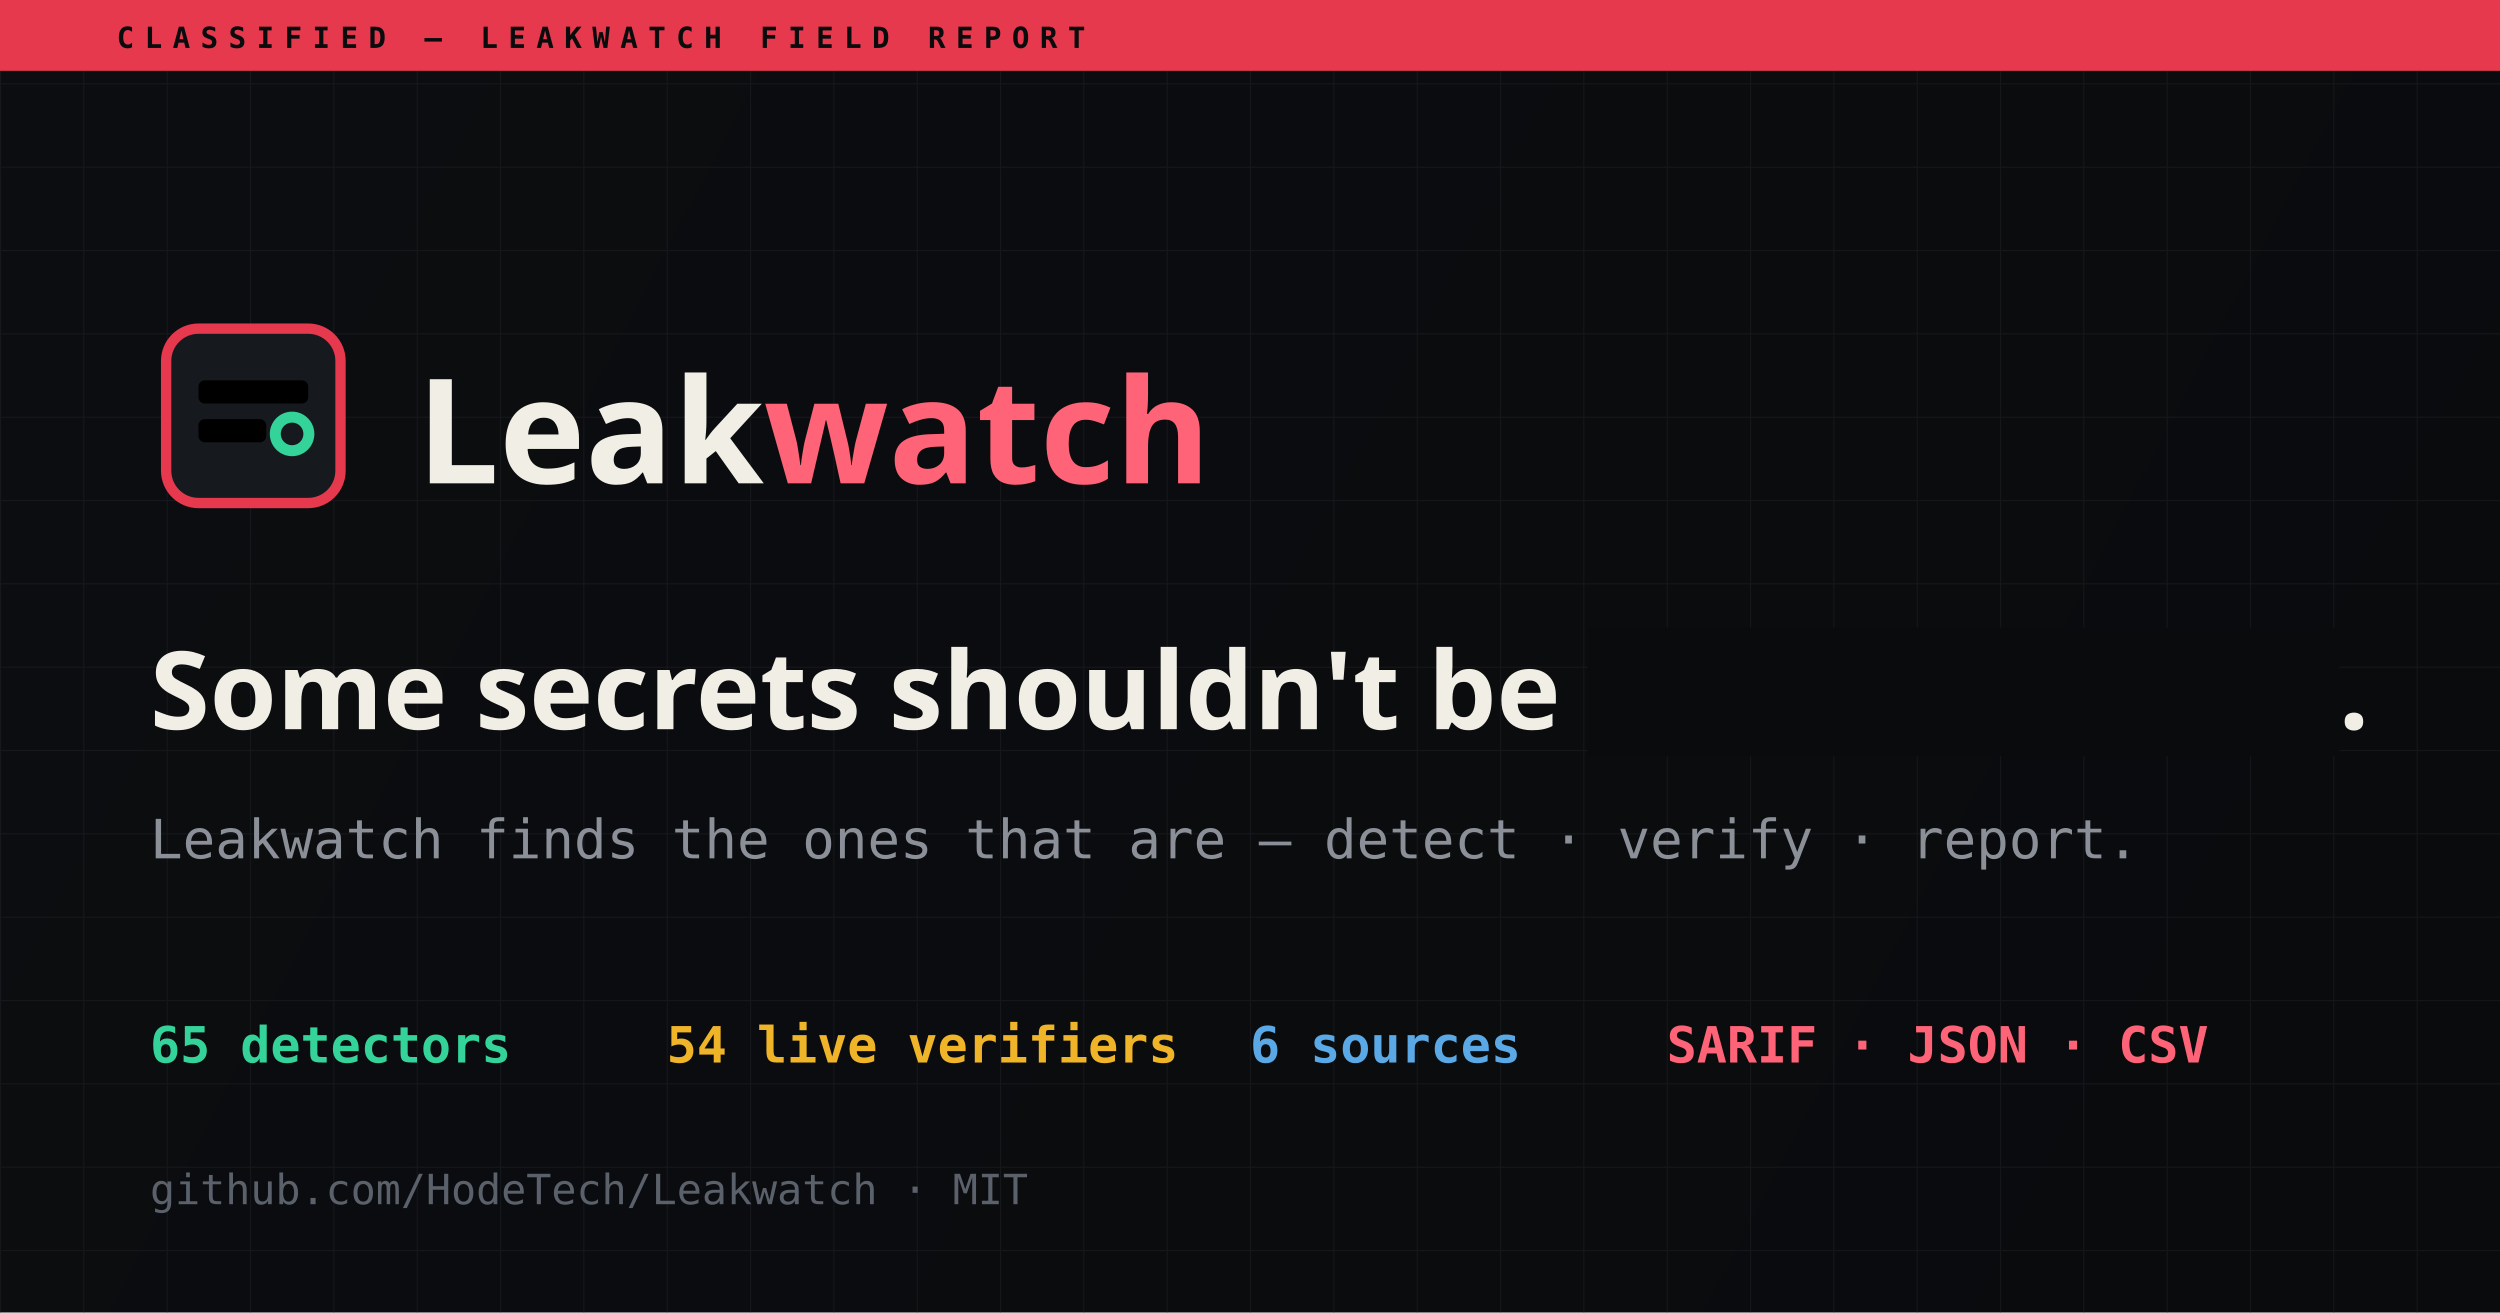
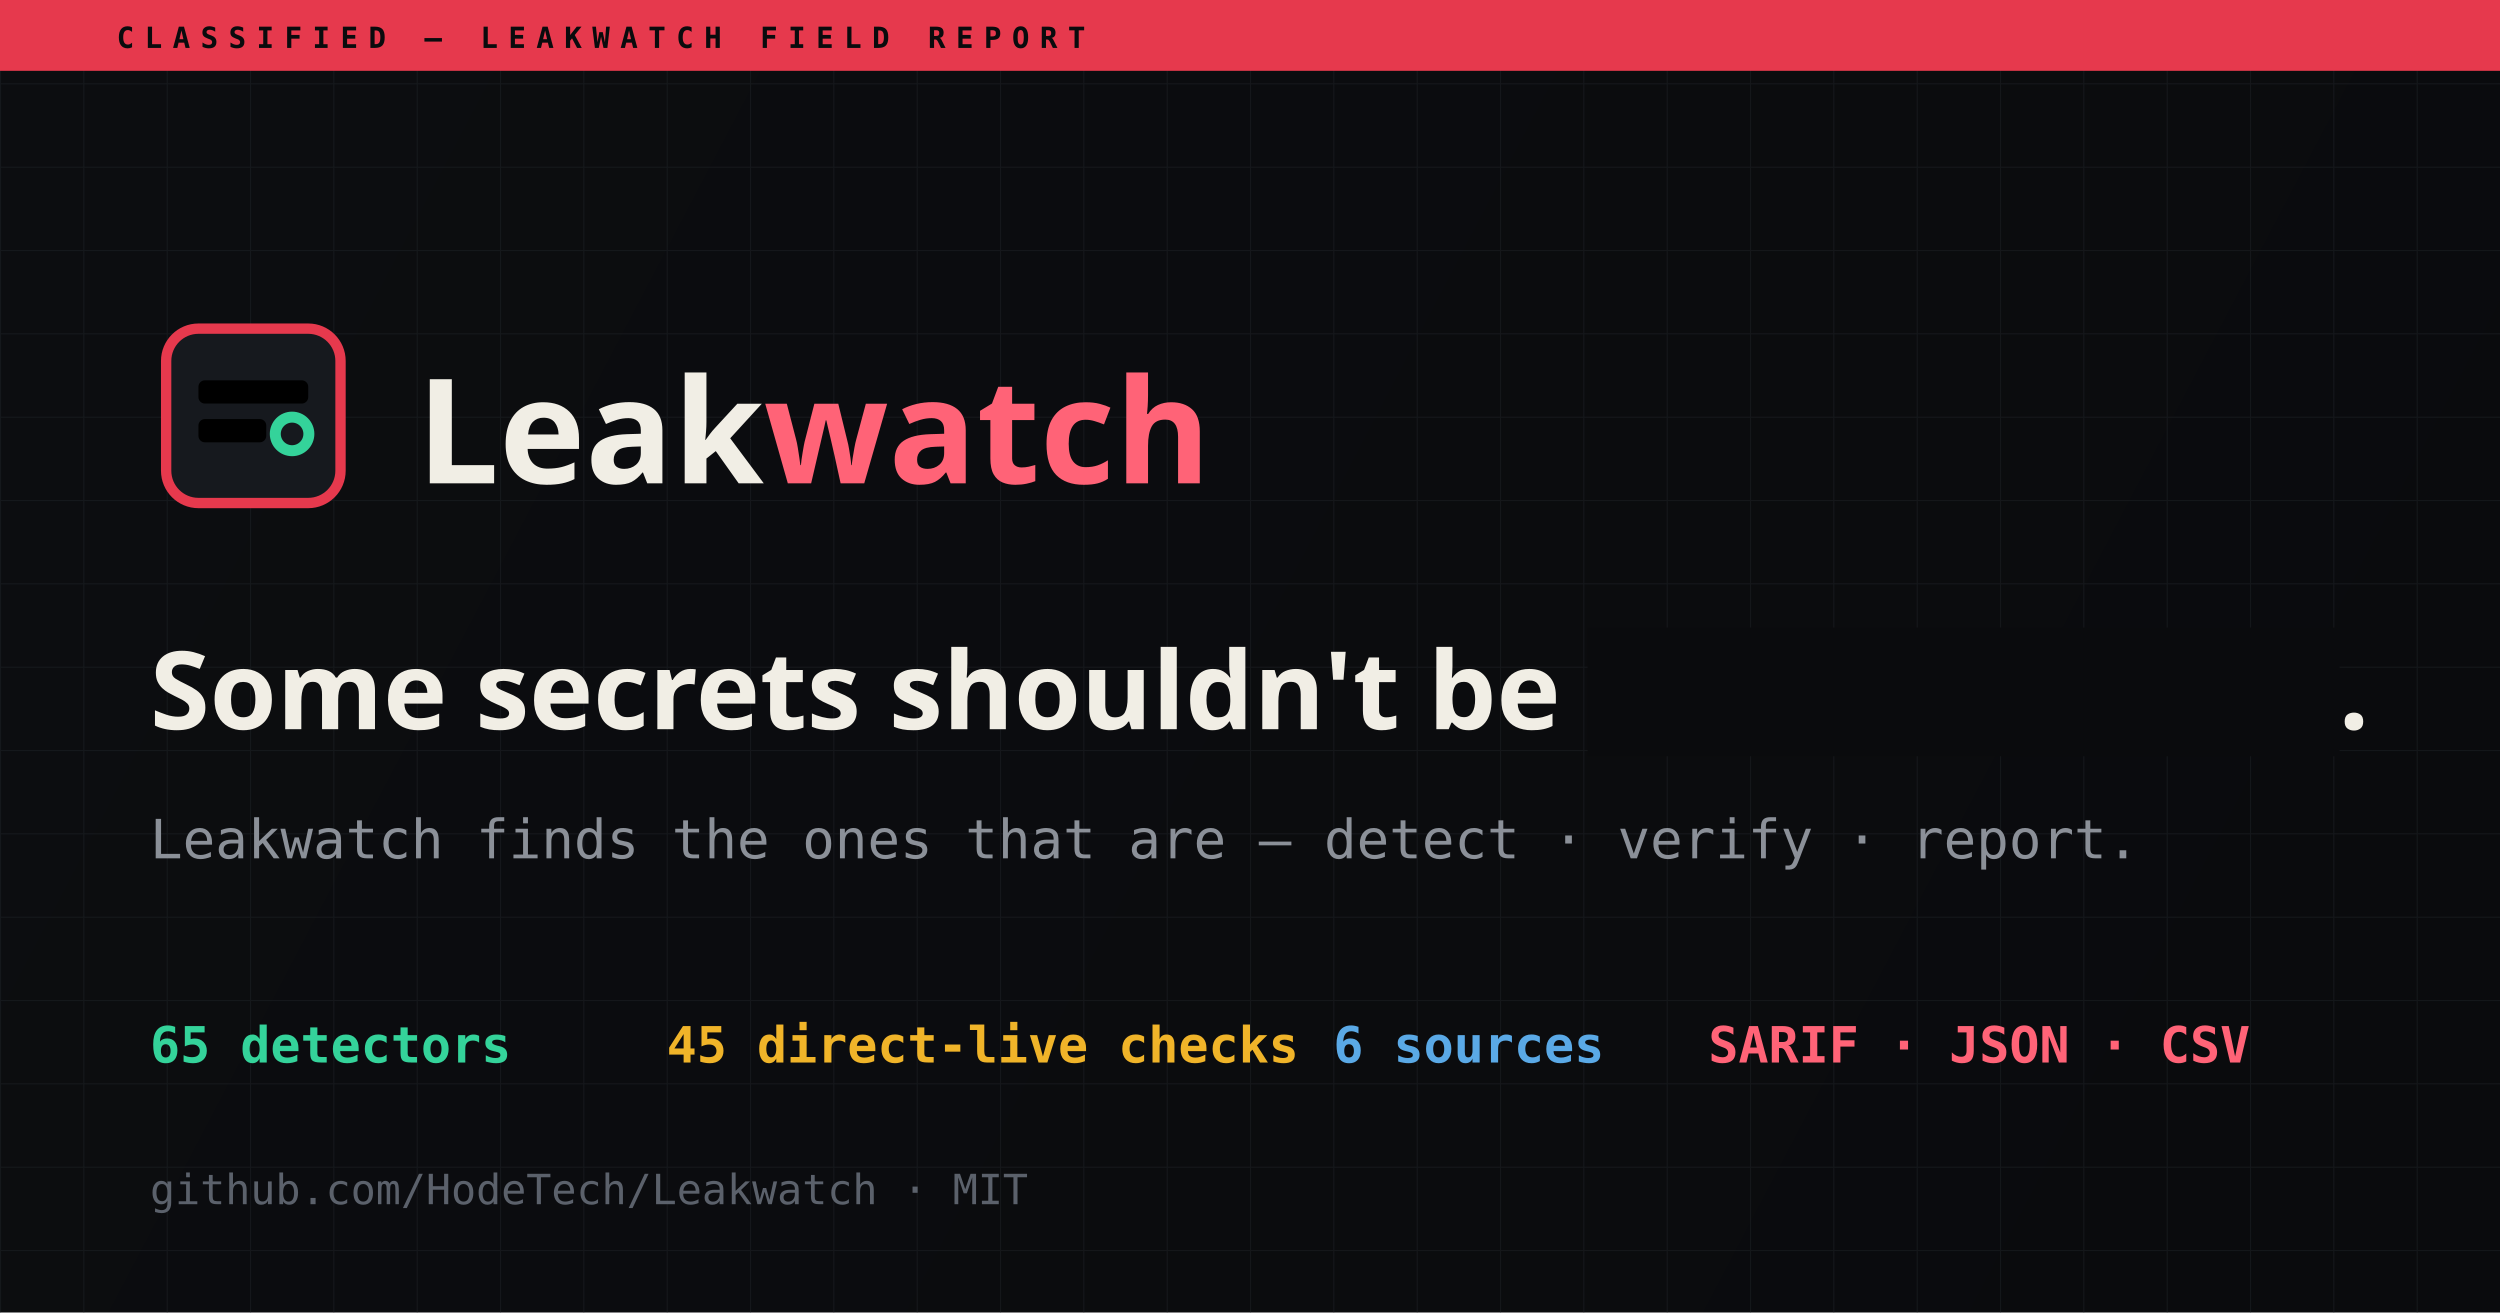
<svg xmlns="http://www.w3.org/2000/svg" viewBox="0 0 1200 630" width="1200" height="630">
  <defs>
    <linearGradient id="bg" x1="0" y1="0" x2="1200" y2="630" gradientUnits="userSpaceOnUse">
      <stop stop-color="#0c0d10" />
      <stop offset="1" stop-color="#0a0b0d" />
    </linearGradient>
    <pattern id="grid" width="40" height="40" patternUnits="userSpaceOnUse">
      <path d="M40 0H0V40" fill="none" stroke="#23272e" stroke-width="1" opacity="0.4" />
    </pattern>
  </defs>
  <rect width="1200" height="630" fill="url(#bg)" />
  <rect width="1200" height="630" fill="url(#grid)" />
  <rect x="0" y="0" width="1200" height="34" fill="#e6394d" />
  <text x="56" y="23" fill="#0a0b0d" font-family="'JetBrains Mono',monospace" font-size="14" font-weight="700" letter-spacing="5">CLASSIFIED — LEAKWATCH FIELD REPORT</text>
  <g transform="translate(72,150)">
    <g transform="scale(3.1)">
      <rect x="2.5" y="2.5" width="27" height="27" rx="5" fill="#16191e" stroke="#e6394d" stroke-width="1.6" />
      <rect x="7.5" y="10.5" width="17" height="3.6" rx="1" fill="#000" />
      <rect x="7.5" y="16.5" width="10.5" height="3.6" rx="1" fill="#000" />
      <circle cx="22" cy="18.8" r="2.6" fill="none" stroke="#34d39a" stroke-width="1.7" />
    </g>
  </g>
  <text x="200" y="232" fill="#f1eee5" font-family="'Space Grotesk',sans-serif" font-size="70" font-weight="700">Leak<tspan fill="#ff6377">watch</tspan>
  </text>
  <text x="72" y="350" fill="#f1eee5" font-family="'Space Grotesk',sans-serif" font-size="52" font-weight="700">Some secrets shouldn't be <tspan fill="#0a0b0d">█████████</tspan>.</text>
  <text x="72" y="412" fill="#8b9098" font-family="'JetBrains Mono',monospace" font-size="26">Leakwatch finds the ones that are — detect · verify · report.</text>
  <g font-family="'JetBrains Mono',monospace" font-size="24" font-weight="700">
    <text x="72" y="510" fill="#34d39a">65 detectors</text>
-     <text x="320" y="510" fill="#f0b429">54 live verifiers</text>
-     <text x="600" y="510" fill="#5aa9e6">6 sources</text>
-     <text x="800" y="510" fill="#ff6377">SARIF · JSON · CSV</text>
+     <text x="320" y="510" fill="#f0b429">45 direct-live checks</text>
+     <text x="640" y="510" fill="#5aa9e6">6 sources</text>
+     <text x="820" y="510" fill="#ff6377">SARIF · JSON · CSV</text>
  </g>
  <text x="72" y="578" fill="#5b616b" font-family="'JetBrains Mono',monospace" font-size="20">github.com/HodeTech/Leakwatch · MIT</text>
</svg>
